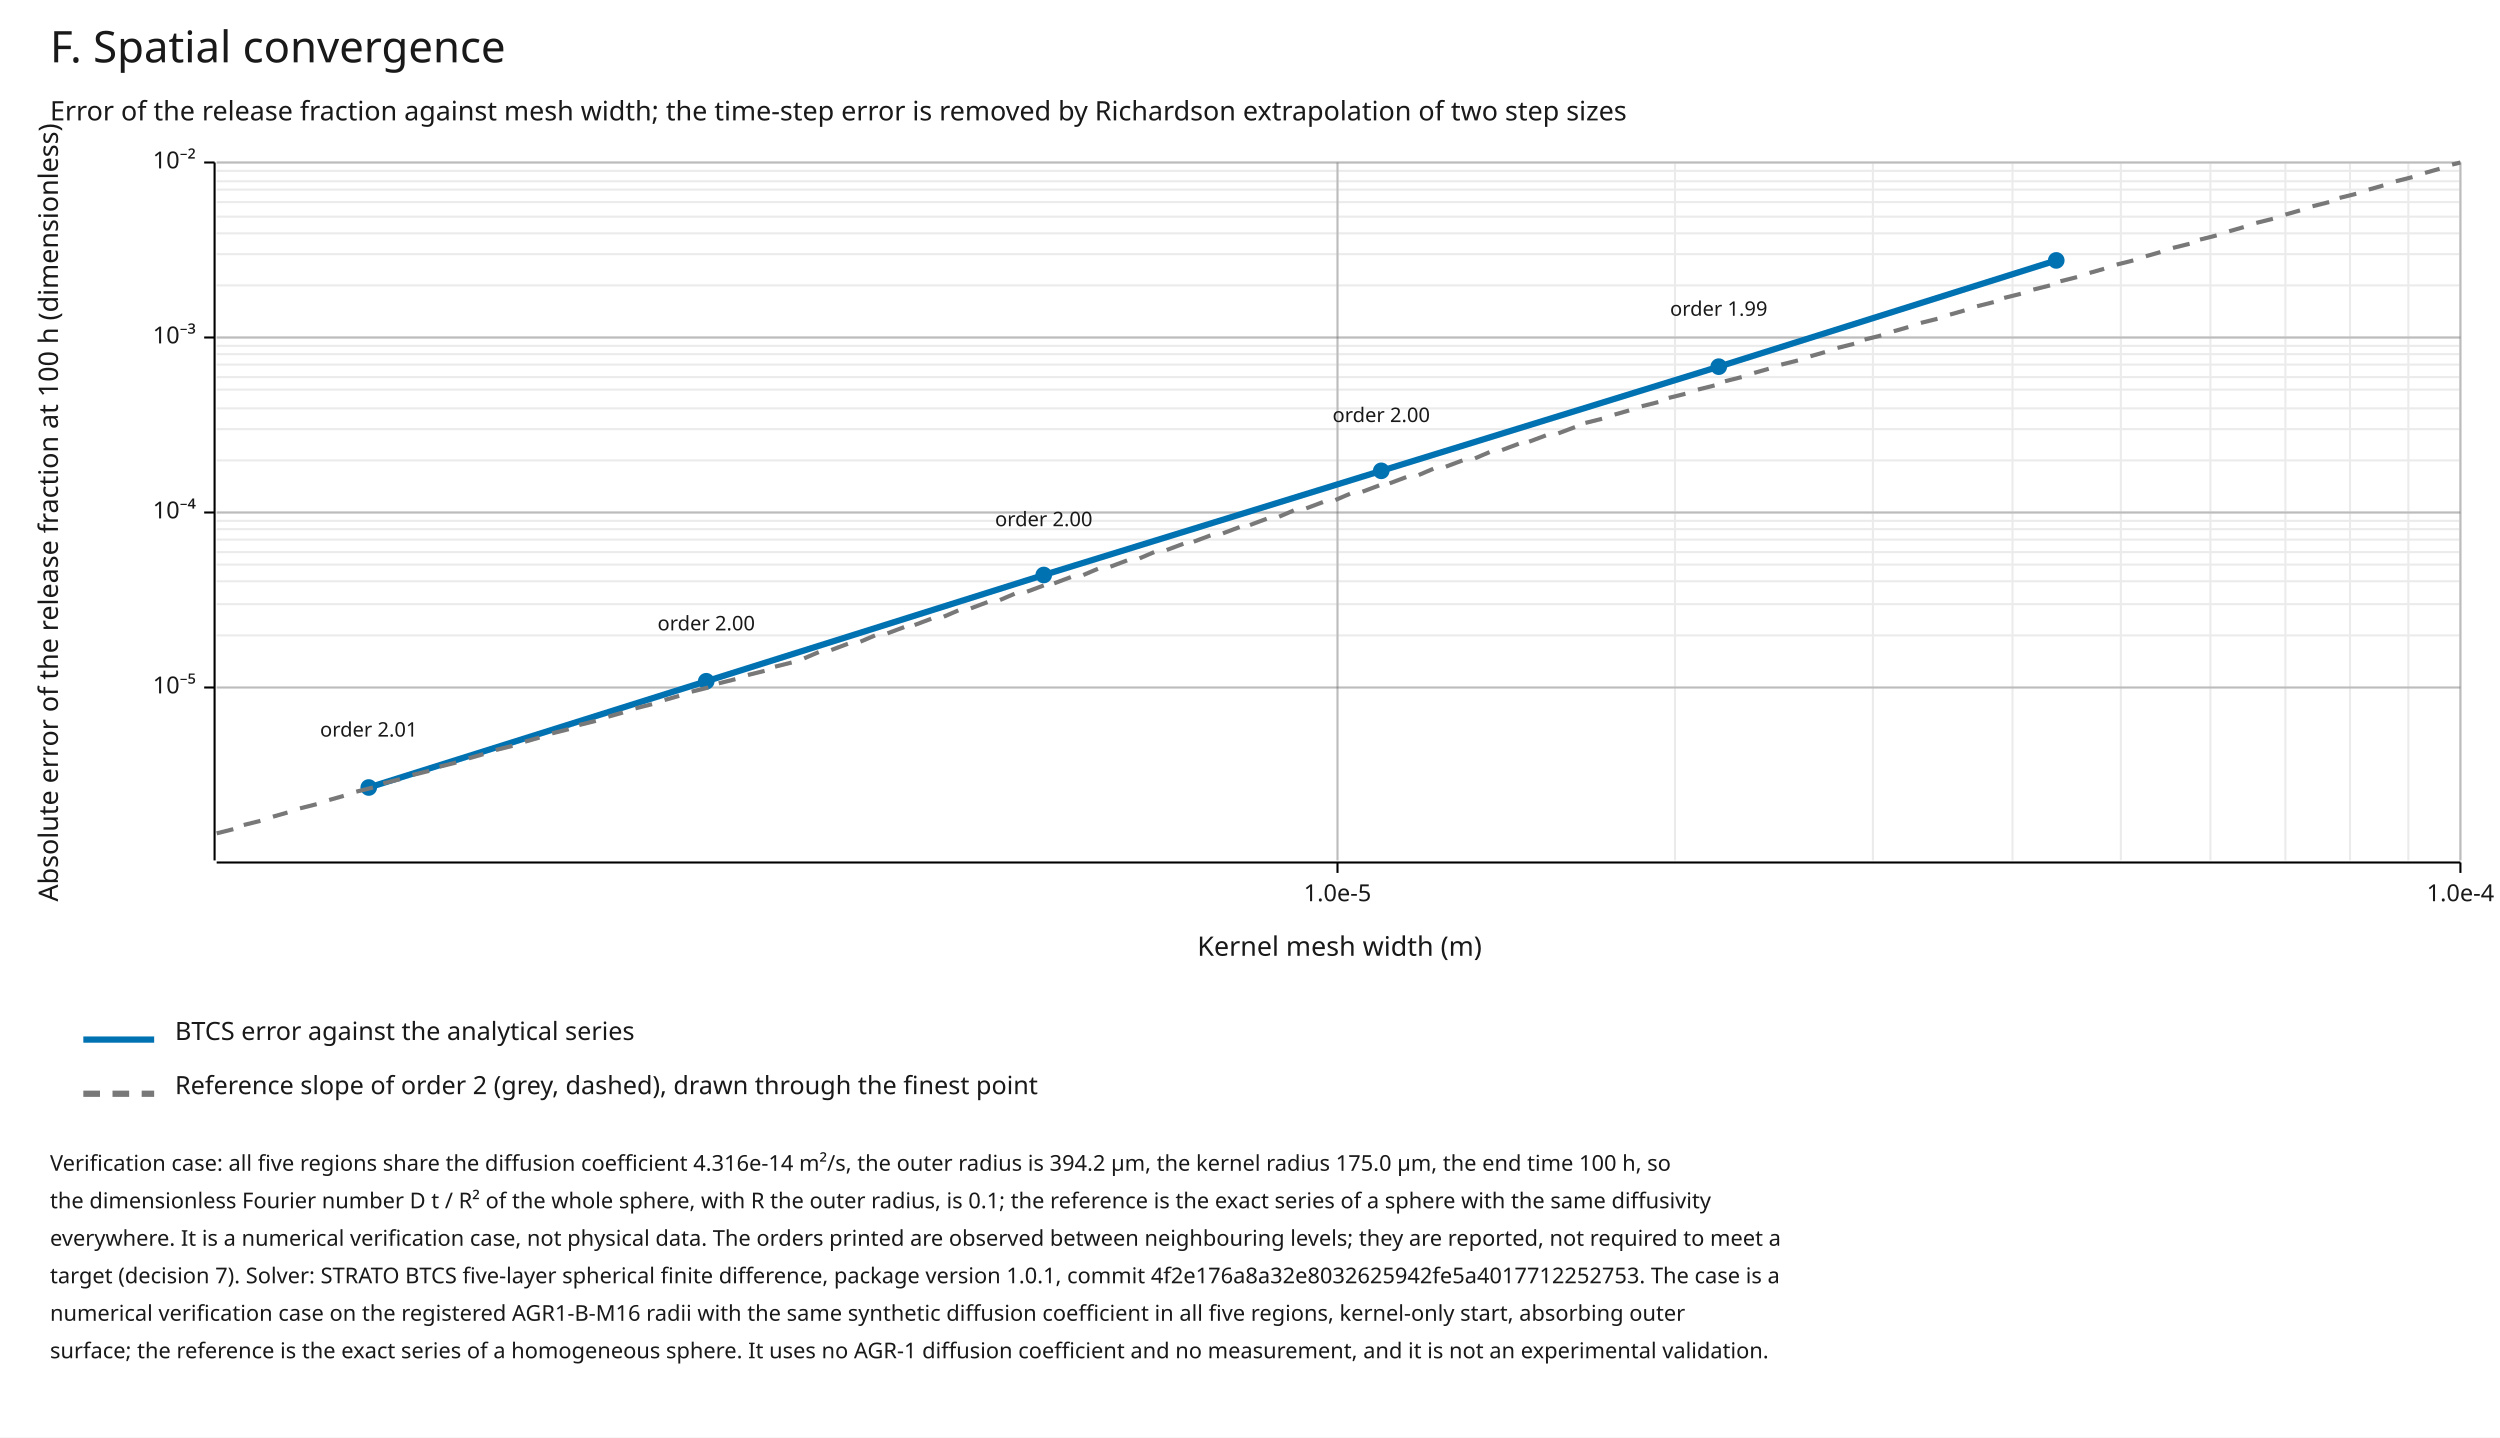
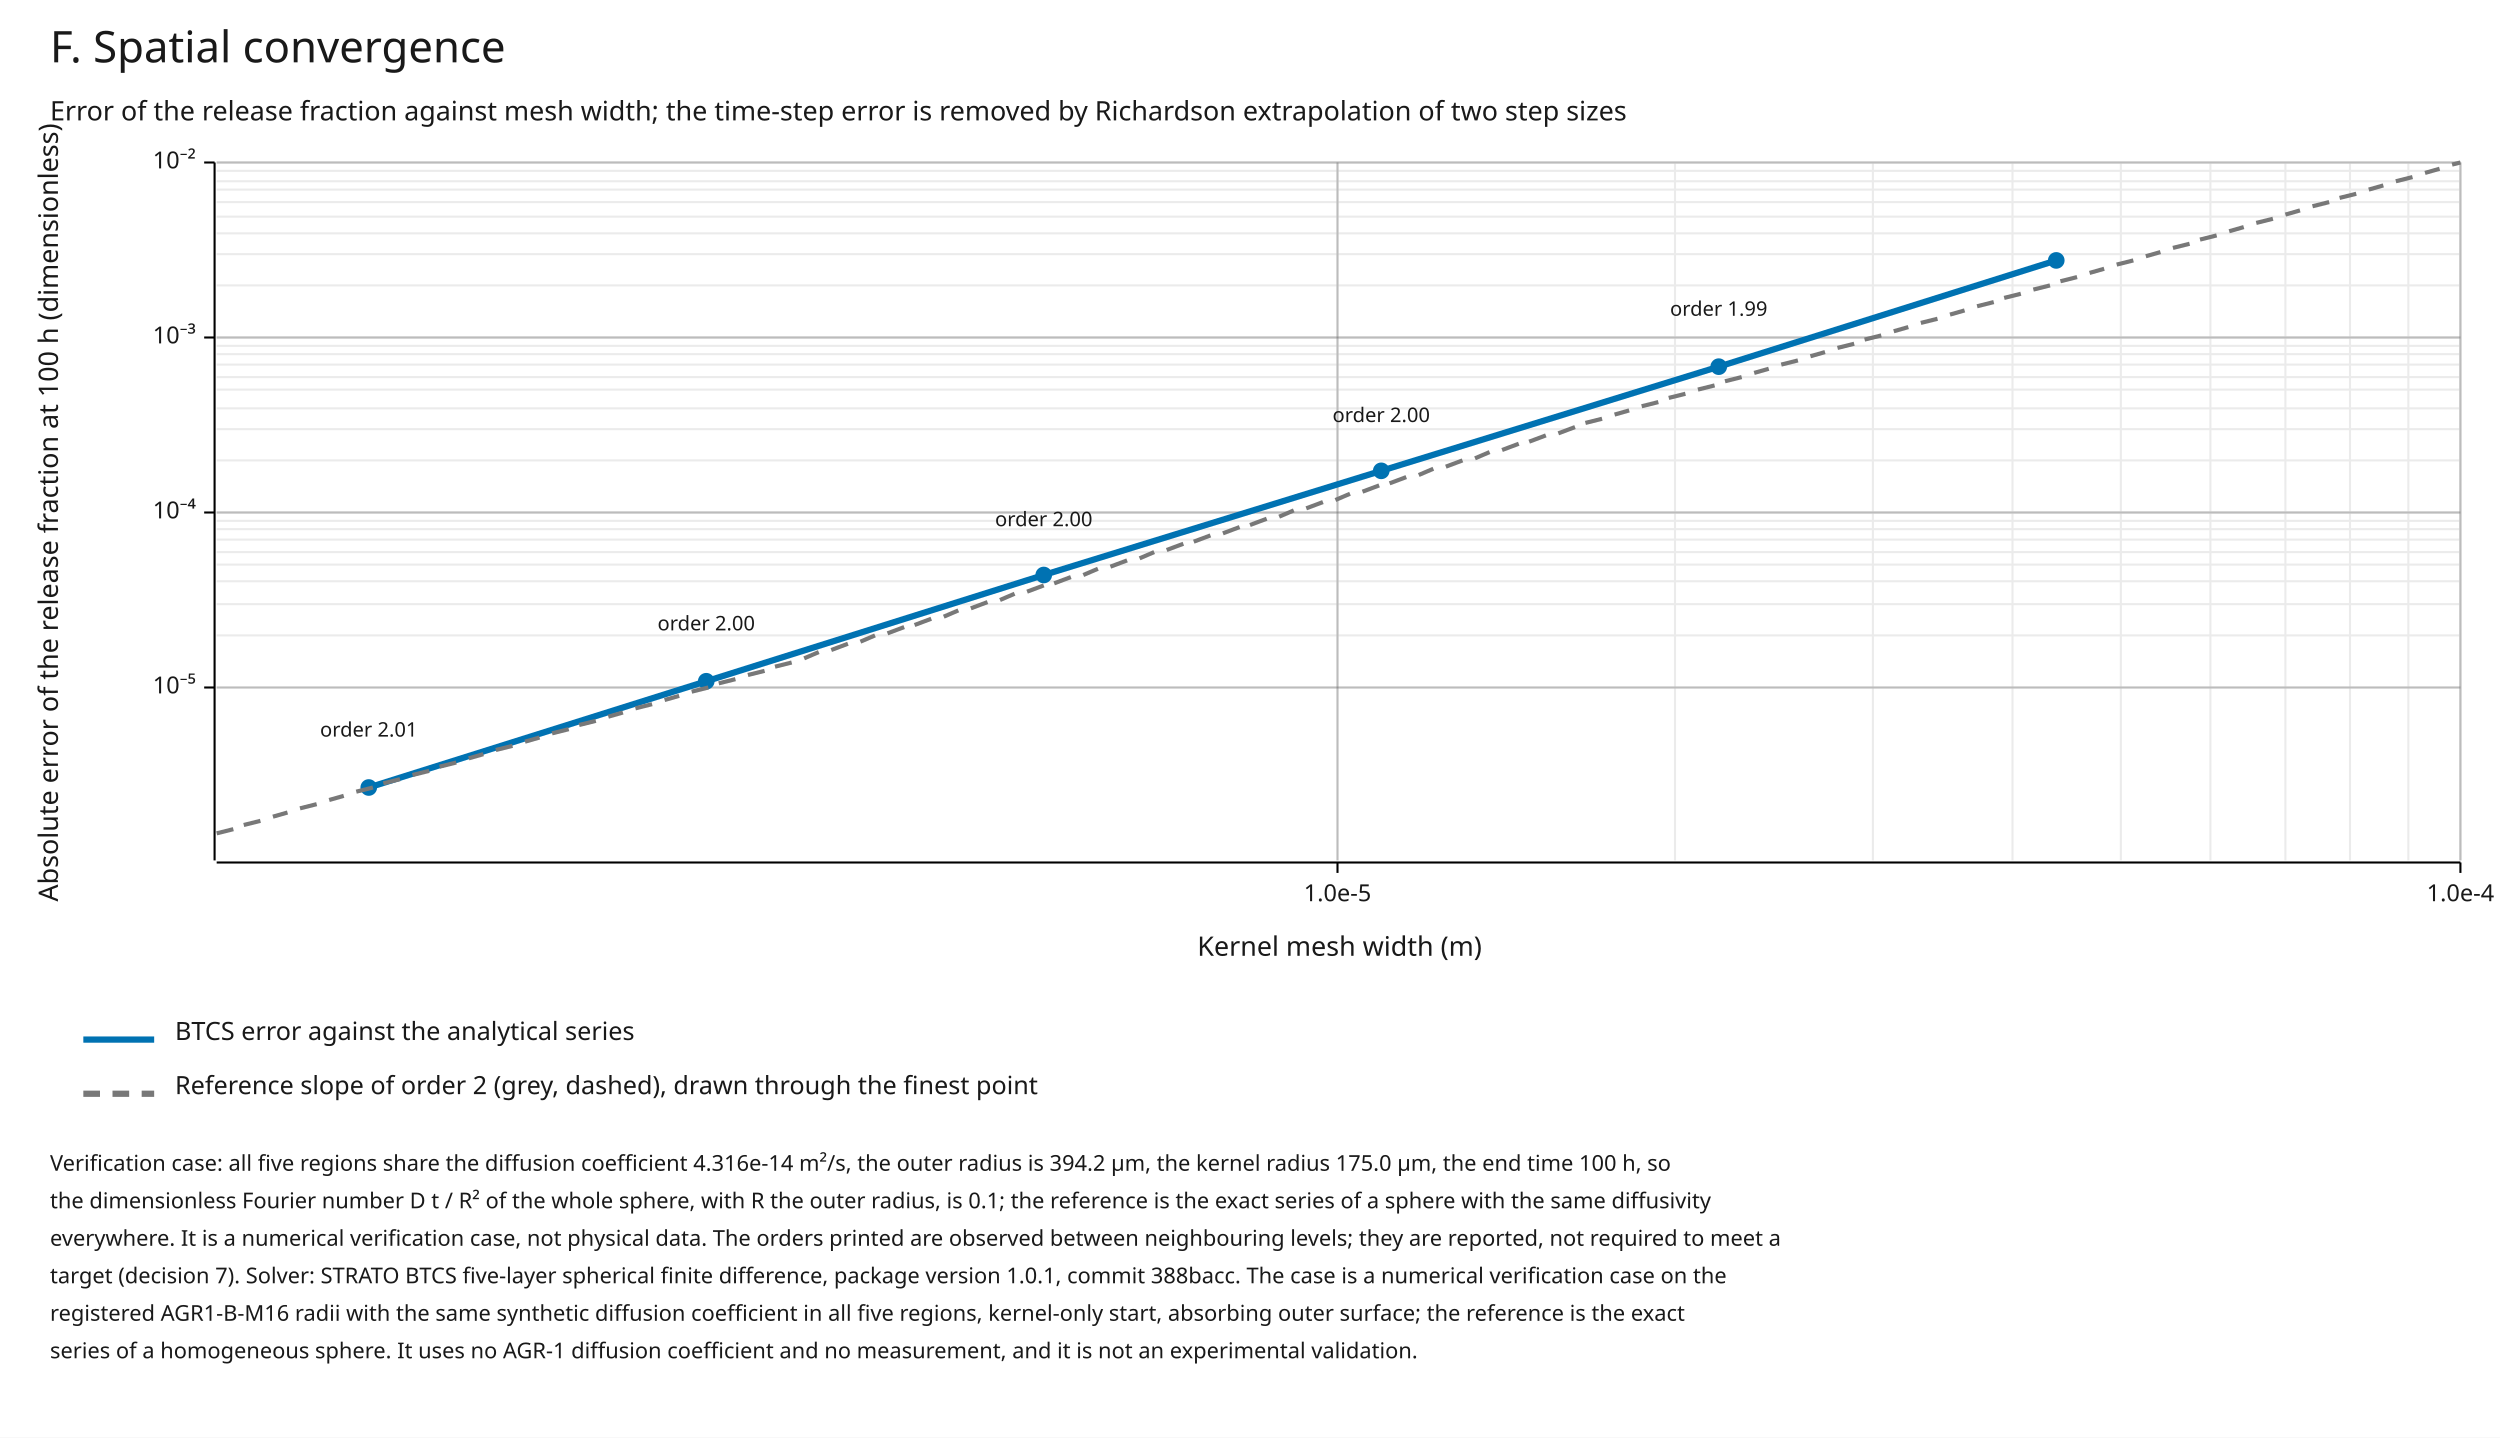
<svg xmlns="http://www.w3.org/2000/svg" width="1200" height="690" viewBox="0 0 1200 690">
  <rect x="0" y="0" width="1200" height="690" opacity="1" fill="#FFFFFF" stroke="none" />
  <text x="24" y="14" dy="0.76em" text-anchor="start" font-family="sans-serif" font-size="20.968" opacity="1" fill="#191919">
F. Spatial convergence
</text>
  <text x="24" y="48" dy="0.76em" text-anchor="start" font-family="sans-serif" font-size="12.903" opacity="1" fill="#191919">
Error of the release fraction against mesh width; the time-step error is removed by Richardson extrapolation of two step sizes
</text>
  <line opacity="1" stroke="#EBEBEB" stroke-width="1" x1="642" y1="413" x2="642" y2="78" />
  <line opacity="1" stroke="#EBEBEB" stroke-width="1" x1="804" y1="413" x2="804" y2="78" />
  <line opacity="1" stroke="#EBEBEB" stroke-width="1" x1="899" y1="413" x2="899" y2="78" />
  <line opacity="1" stroke="#EBEBEB" stroke-width="1" x1="966" y1="413" x2="966" y2="78" />
  <line opacity="1" stroke="#EBEBEB" stroke-width="1" x1="1018" y1="413" x2="1018" y2="78" />
  <line opacity="1" stroke="#EBEBEB" stroke-width="1" x1="1061" y1="413" x2="1061" y2="78" />
  <line opacity="1" stroke="#EBEBEB" stroke-width="1" x1="1097" y1="413" x2="1097" y2="78" />
  <line opacity="1" stroke="#EBEBEB" stroke-width="1" x1="1128" y1="413" x2="1128" y2="78" />
  <line opacity="1" stroke="#EBEBEB" stroke-width="1" x1="1156" y1="413" x2="1156" y2="78" />
  <line opacity="1" stroke="#EBEBEB" stroke-width="1" x1="1181" y1="413" x2="1181" y2="78" />
  <line opacity="1" stroke="#EBEBEB" stroke-width="1" x1="1181" y1="413" x2="1181" y2="78" />
  <line opacity="1" stroke="#EBEBEB" stroke-width="1" x1="104" y1="330" x2="1181" y2="330" />
  <line opacity="1" stroke="#EBEBEB" stroke-width="1" x1="104" y1="305" x2="1181" y2="305" />
  <line opacity="1" stroke="#EBEBEB" stroke-width="1" x1="104" y1="290" x2="1181" y2="290" />
  <line opacity="1" stroke="#EBEBEB" stroke-width="1" x1="104" y1="279" x2="1181" y2="279" />
  <line opacity="1" stroke="#EBEBEB" stroke-width="1" x1="104" y1="271" x2="1181" y2="271" />
  <line opacity="1" stroke="#EBEBEB" stroke-width="1" x1="104" y1="265" x2="1181" y2="265" />
  <line opacity="1" stroke="#EBEBEB" stroke-width="1" x1="104" y1="259" x2="1181" y2="259" />
  <line opacity="1" stroke="#EBEBEB" stroke-width="1" x1="104" y1="254" x2="1181" y2="254" />
  <line opacity="1" stroke="#EBEBEB" stroke-width="1" x1="104" y1="250" x2="1181" y2="250" />
  <line opacity="1" stroke="#EBEBEB" stroke-width="1" x1="104" y1="246" x2="1181" y2="246" />
  <line opacity="1" stroke="#EBEBEB" stroke-width="1" x1="104" y1="246" x2="1181" y2="246" />
  <line opacity="1" stroke="#EBEBEB" stroke-width="1" x1="104" y1="221" x2="1181" y2="221" />
  <line opacity="1" stroke="#EBEBEB" stroke-width="1" x1="104" y1="206" x2="1181" y2="206" />
  <line opacity="1" stroke="#EBEBEB" stroke-width="1" x1="104" y1="196" x2="1181" y2="196" />
  <line opacity="1" stroke="#EBEBEB" stroke-width="1" x1="104" y1="187" x2="1181" y2="187" />
  <line opacity="1" stroke="#EBEBEB" stroke-width="1" x1="104" y1="181" x2="1181" y2="181" />
  <line opacity="1" stroke="#EBEBEB" stroke-width="1" x1="104" y1="175" x2="1181" y2="175" />
  <line opacity="1" stroke="#EBEBEB" stroke-width="1" x1="104" y1="170" x2="1181" y2="170" />
  <line opacity="1" stroke="#EBEBEB" stroke-width="1" x1="104" y1="166" x2="1181" y2="166" />
  <line opacity="1" stroke="#EBEBEB" stroke-width="1" x1="104" y1="162" x2="1181" y2="162" />
  <line opacity="1" stroke="#EBEBEB" stroke-width="1" x1="104" y1="162" x2="1181" y2="162" />
  <line opacity="1" stroke="#EBEBEB" stroke-width="1" x1="104" y1="137" x2="1181" y2="137" />
  <line opacity="1" stroke="#EBEBEB" stroke-width="1" x1="104" y1="122" x2="1181" y2="122" />
  <line opacity="1" stroke="#EBEBEB" stroke-width="1" x1="104" y1="112" x2="1181" y2="112" />
  <line opacity="1" stroke="#EBEBEB" stroke-width="1" x1="104" y1="104" x2="1181" y2="104" />
  <line opacity="1" stroke="#EBEBEB" stroke-width="1" x1="104" y1="97" x2="1181" y2="97" />
  <line opacity="1" stroke="#EBEBEB" stroke-width="1" x1="104" y1="91" x2="1181" y2="91" />
  <line opacity="1" stroke="#EBEBEB" stroke-width="1" x1="104" y1="87" x2="1181" y2="87" />
  <line opacity="1" stroke="#EBEBEB" stroke-width="1" x1="104" y1="82" x2="1181" y2="82" />
  <line opacity="1" stroke="#EBEBEB" stroke-width="1" x1="104" y1="78" x2="1181" y2="78" />
  <line opacity="1" stroke="#EBEBEB" stroke-width="1" x1="104" y1="78" x2="1181" y2="78" />
  <text x="18" y="246" dy="0.76em" text-anchor="middle" font-family="sans-serif" font-size="12.903" opacity="1" fill="#191919" transform="rotate(270, 18, 246)">
Absolute error of the release fraction at 100 h (dimensionless)
</text>
  <text x="643" y="462" dy="-0.5ex" text-anchor="middle" font-family="sans-serif" font-size="12.903" opacity="1" fill="#191919">
Kernel mesh width (m)
</text>
  <line opacity="0.2" stroke="#000000" stroke-width="1" x1="642" y1="413" x2="642" y2="78" />
  <line opacity="0.2" stroke="#000000" stroke-width="1" x1="1181" y1="413" x2="1181" y2="78" />
  <line opacity="0.2" stroke="#000000" stroke-width="1" x1="104" y1="330" x2="1181" y2="330" />
  <line opacity="0.2" stroke="#000000" stroke-width="1" x1="104" y1="246" x2="1181" y2="246" />
  <line opacity="0.2" stroke="#000000" stroke-width="1" x1="104" y1="162" x2="1181" y2="162" />
  <line opacity="0.2" stroke="#000000" stroke-width="1" x1="104" y1="78" x2="1181" y2="78" />
  <polyline fill="none" opacity="1" stroke="#000000" stroke-width="1" points="103,78 103,413 " />
  <text x="94" y="330" dy="0.5ex" text-anchor="end" font-family="sans-serif" font-size="11.29" opacity="1" fill="#191919">
10⁻⁵
</text>
  <polyline fill="none" opacity="1" stroke="#000000" stroke-width="1" points="98,330 103,330 " />
  <text x="94" y="246" dy="0.5ex" text-anchor="end" font-family="sans-serif" font-size="11.29" opacity="1" fill="#191919">
10⁻⁴
</text>
  <polyline fill="none" opacity="1" stroke="#000000" stroke-width="1" points="98,246 103,246 " />
  <text x="94" y="162" dy="0.5ex" text-anchor="end" font-family="sans-serif" font-size="11.29" opacity="1" fill="#191919">
10⁻³
</text>
  <polyline fill="none" opacity="1" stroke="#000000" stroke-width="1" points="98,162 103,162 " />
  <text x="94" y="78" dy="0.5ex" text-anchor="end" font-family="sans-serif" font-size="11.29" opacity="1" fill="#191919">
10⁻²
</text>
  <polyline fill="none" opacity="1" stroke="#000000" stroke-width="1" points="98,78 103,78 " />
  <polyline fill="none" opacity="1" stroke="#000000" stroke-width="1" points="104,414 1181,414 " />
  <text x="642" y="424" dy="0.76em" text-anchor="middle" font-family="sans-serif" font-size="11.29" opacity="1" fill="#191919">
1.0e-5
</text>
  <polyline fill="none" opacity="1" stroke="#000000" stroke-width="1" points="642,414 642,419 " />
  <text x="1181" y="424" dy="0.76em" text-anchor="middle" font-family="sans-serif" font-size="11.29" opacity="1" fill="#191919">
1.0e-4
</text>
  <polyline fill="none" opacity="1" stroke="#000000" stroke-width="1" points="1181,414 1181,419 " />
  <polyline fill="none" opacity="1" stroke="#0072B2" stroke-width="3" points="987,125 825,176 663,226 501,276 339,327 177,378 " />
  <circle cx="987" cy="125" r="4" opacity="1" fill="#0072B2" stroke="none" stroke-width="1" />
  <circle cx="825" cy="176" r="4" opacity="1" fill="#0072B2" stroke="none" stroke-width="1" />
  <circle cx="663" cy="226" r="4" opacity="1" fill="#0072B2" stroke="none" stroke-width="1" />
  <circle cx="501" cy="276" r="4" opacity="1" fill="#0072B2" stroke="none" stroke-width="1" />
  <circle cx="339" cy="327" r="4" opacity="1" fill="#0072B2" stroke="none" stroke-width="1" />
  <circle cx="177" cy="378" r="4" opacity="1" fill="#0072B2" stroke="none" stroke-width="1" />
  <polyline fill="none" opacity="1" stroke="#787878" stroke-width="2" points="104,400 112,398 " />
  <polyline fill="none" opacity="1" stroke="#787878" stroke-width="2" points="117,396 125,394 " />
  <polyline fill="none" opacity="1" stroke="#787878" stroke-width="2" points="131,392 138,390 " />
  <polyline fill="none" opacity="1" stroke="#787878" stroke-width="2" points="144,388 152,386 " />
  <polyline fill="none" opacity="1" stroke="#787878" stroke-width="2" points="158,384 165,382 " />
  <polyline fill="none" opacity="1" stroke="#787878" stroke-width="2" points="171,380 179,378 " />
  <polyline fill="none" opacity="1" stroke="#787878" stroke-width="2" points="184,376 192,374 " />
  <polyline fill="none" opacity="1" stroke="#787878" stroke-width="2" points="198,372 206,370 " />
  <polyline fill="none" opacity="1" stroke="#787878" stroke-width="2" points="211,368 219,366 " />
  <polyline fill="none" opacity="1" stroke="#787878" stroke-width="2" points="225,364 232,362 " />
  <polyline fill="none" opacity="1" stroke="#787878" stroke-width="2" points="238,360 246,358 " />
  <polyline fill="none" opacity="1" stroke="#787878" stroke-width="2" points="252,356 259,354 " />
  <polyline fill="none" opacity="1" stroke="#787878" stroke-width="2" points="265,352 273,350 " />
  <polyline fill="none" opacity="1" stroke="#787878" stroke-width="2" points="278,348 286,346 " />
  <polyline fill="none" opacity="1" stroke="#787878" stroke-width="2" points="292,344 299,342 " />
  <polyline fill="none" opacity="1" stroke="#787878" stroke-width="2" points="305,340 313,338 " />
  <polyline fill="none" opacity="1" stroke="#787878" stroke-width="2" points="319,336 326,334 " />
  <polyline fill="none" opacity="1" stroke="#787878" stroke-width="2" points="332,332 340,330 " />
  <polyline fill="none" opacity="1" stroke="#787878" stroke-width="2" points="345,328 353,326 " />
  <polyline fill="none" opacity="1" stroke="#787878" stroke-width="2" points="359,324 367,322 " />
  <polyline fill="none" opacity="1" stroke="#787878" stroke-width="2" points="372,320 380,318 " />
  <polyline fill="none" opacity="1" stroke="#787878" stroke-width="2" points="386,316 393,313 " />
  <polyline fill="none" opacity="1" stroke="#787878" stroke-width="2" points="399,312 407,309 " />
  <polyline fill="none" opacity="1" stroke="#787878" stroke-width="2" points="413,308 420,305 " />
  <polyline fill="none" opacity="1" stroke="#787878" stroke-width="2" points="426,304 434,301 " />
  <polyline fill="none" opacity="1" stroke="#787878" stroke-width="2" points="439,300 447,297 " />
  <polyline fill="none" opacity="1" stroke="#787878" stroke-width="2" points="453,296 460,293 " />
  <polyline fill="none" opacity="1" stroke="#787878" stroke-width="2" points="466,292 474,289 " />
  <polyline fill="none" opacity="1" stroke="#787878" stroke-width="2" points="480,288 487,285 " />
  <polyline fill="none" opacity="1" stroke="#787878" stroke-width="2" points="493,284 501,281 " />
  <polyline fill="none" opacity="1" stroke="#787878" stroke-width="2" points="506,280 514,277 " />
  <polyline fill="none" opacity="1" stroke="#787878" stroke-width="2" points="520,276 527,273 " />
  <polyline fill="none" opacity="1" stroke="#787878" stroke-width="2" points="533,272 541,269 " />
  <polyline fill="none" opacity="1" stroke="#787878" stroke-width="2" points="547,268 554,265 " />
  <polyline fill="none" opacity="1" stroke="#787878" stroke-width="2" points="560,264 568,261 " />
  <polyline fill="none" opacity="1" stroke="#787878" stroke-width="2" points="573,260 581,257 " />
  <polyline fill="none" opacity="1" stroke="#787878" stroke-width="2" points="587,256 595,253 " />
  <polyline fill="none" opacity="1" stroke="#787878" stroke-width="2" points="600,252 608,249 " />
  <polyline fill="none" opacity="1" stroke="#787878" stroke-width="2" points="614,248 621,245 " />
  <polyline fill="none" opacity="1" stroke="#787878" stroke-width="2" points="627,244 635,241 " />
  <polyline fill="none" opacity="1" stroke="#787878" stroke-width="2" points="641,240 648,237 " />
  <polyline fill="none" opacity="1" stroke="#787878" stroke-width="2" points="654,236 662,233 " />
  <polyline fill="none" opacity="1" stroke="#787878" stroke-width="2" points="667,232 675,229 " />
  <polyline fill="none" opacity="1" stroke="#787878" stroke-width="2" points="681,228 688,225 " />
  <polyline fill="none" opacity="1" stroke="#787878" stroke-width="2" points="694,224 702,221 " />
  <polyline fill="none" opacity="1" stroke="#787878" stroke-width="2" points="708,220 715,217 " />
  <polyline fill="none" opacity="1" stroke="#787878" stroke-width="2" points="721,216 729,213 " />
  <polyline fill="none" opacity="1" stroke="#787878" stroke-width="2" points="734,212 742,209 " />
  <polyline fill="none" opacity="1" stroke="#787878" stroke-width="2" points="748,208 756,205 " />
  <polyline fill="none" opacity="1" stroke="#787878" stroke-width="2" points="761,203 769,201 " />
  <polyline fill="none" opacity="1" stroke="#787878" stroke-width="2" points="775,199 782,197 " />
  <polyline fill="none" opacity="1" stroke="#787878" stroke-width="2" points="788,195 796,193 " />
  <polyline fill="none" opacity="1" stroke="#787878" stroke-width="2" points="801,191 809,189 " />
  <polyline fill="none" opacity="1" stroke="#787878" stroke-width="2" points="815,187 823,185 " />
  <polyline fill="none" opacity="1" stroke="#787878" stroke-width="2" points="828,183 836,181 " />
  <polyline fill="none" opacity="1" stroke="#787878" stroke-width="2" points="842,179 849,177 " />
  <polyline fill="none" opacity="1" stroke="#787878" stroke-width="2" points="855,175 863,173 " />
  <polyline fill="none" opacity="1" stroke="#787878" stroke-width="2" points="869,171 876,169 " />
  <polyline fill="none" opacity="1" stroke="#787878" stroke-width="2" points="882,167 890,165 " />
  <polyline fill="none" opacity="1" stroke="#787878" stroke-width="2" points="895,163 903,161 " />
  <polyline fill="none" opacity="1" stroke="#787878" stroke-width="2" points="909,159 916,157 " />
  <polyline fill="none" opacity="1" stroke="#787878" stroke-width="2" points="922,155 930,153 " />
  <polyline fill="none" opacity="1" stroke="#787878" stroke-width="2" points="936,151 943,149 " />
  <polyline fill="none" opacity="1" stroke="#787878" stroke-width="2" points="949,147 957,145 " />
  <polyline fill="none" opacity="1" stroke="#787878" stroke-width="2" points="962,143 970,141 " />
  <polyline fill="none" opacity="1" stroke="#787878" stroke-width="2" points="976,139 984,137 " />
  <polyline fill="none" opacity="1" stroke="#787878" stroke-width="2" points="989,135 997,133 " />
  <polyline fill="none" opacity="1" stroke="#787878" stroke-width="2" points="1003,131 1010,129 " />
  <polyline fill="none" opacity="1" stroke="#787878" stroke-width="2" points="1016,127 1024,125 " />
  <polyline fill="none" opacity="1" stroke="#787878" stroke-width="2" points="1030,123 1037,121 " />
  <polyline fill="none" opacity="1" stroke="#787878" stroke-width="2" points="1043,119 1051,117 " />
  <polyline fill="none" opacity="1" stroke="#787878" stroke-width="2" points="1056,115 1064,113 " />
  <polyline fill="none" opacity="1" stroke="#787878" stroke-width="2" points="1070,111 1077,109 " />
  <polyline fill="none" opacity="1" stroke="#787878" stroke-width="2" points="1083,107 1091,105 " />
  <polyline fill="none" opacity="1" stroke="#787878" stroke-width="2" points="1097,103 1104,101 " />
  <polyline fill="none" opacity="1" stroke="#787878" stroke-width="2" points="1110,99 1118,97 " />
  <polyline fill="none" opacity="1" stroke="#787878" stroke-width="2" points="1123,95 1131,93 " />
  <polyline fill="none" opacity="1" stroke="#787878" stroke-width="2" points="1137,91 1144,89 " />
  <polyline fill="none" opacity="1" stroke="#787878" stroke-width="2" points="1150,87 1158,85 " />
  <polyline fill="none" opacity="1" stroke="#787878" stroke-width="2" points="1164,83 1171,81 " />
  <polyline fill="none" opacity="1" stroke="#787878" stroke-width="2" points="1177,79 1181,78 " />
  <text x="825" y="154" dy="-0.5ex" text-anchor="middle" font-family="sans-serif" font-size="9.677" opacity="1" fill="#191919">
order 1.99
</text>
  <text x="663" y="205" dy="-0.5ex" text-anchor="middle" font-family="sans-serif" font-size="9.677" opacity="1" fill="#191919">
order 2.00
</text>
  <text x="501" y="255" dy="-0.5ex" text-anchor="middle" font-family="sans-serif" font-size="9.677" opacity="1" fill="#191919">
order 2.00
</text>
  <text x="339" y="305" dy="-0.5ex" text-anchor="middle" font-family="sans-serif" font-size="9.677" opacity="1" fill="#191919">
order 2.00
</text>
  <text x="177" y="356" dy="-0.5ex" text-anchor="middle" font-family="sans-serif" font-size="9.677" opacity="1" fill="#191919">
order 2.01
</text>
  <polyline fill="none" opacity="1" stroke="#0072B2" stroke-width="3" points="40,499 74,499 " />
  <text x="84" y="490" dy="0.76em" text-anchor="start" font-family="sans-serif" font-size="12.097" opacity="1" fill="#191919">
BTCS error against the analytical series
</text>
  <polyline fill="none" opacity="1" stroke="#787878" stroke-width="3" points="40,525 48,525 " />
  <polyline fill="none" opacity="1" stroke="#787878" stroke-width="3" points="54,525 62,525 " />
  <polyline fill="none" opacity="1" stroke="#787878" stroke-width="3" points="68,525 74,525 " />
  <text x="84" y="516" dy="0.76em" text-anchor="start" font-family="sans-serif" font-size="12.097" opacity="1" fill="#191919">
Reference slope of order 2 (grey, dashed), drawn through the finest point
</text>
  <text x="24" y="554" dy="0.76em" text-anchor="start" font-family="sans-serif" font-size="10.484" opacity="1" fill="#191919">
Verification case: all five regions share the diffusion coefficient 4.316e-14 m²/s, the outer radius is 394.2 µm, the kernel radius 175.0 µm, the end time 100 h, so
</text>
  <text x="24" y="572" dy="0.76em" text-anchor="start" font-family="sans-serif" font-size="10.484" opacity="1" fill="#191919">
the dimensionless Fourier number D t / R² of the whole sphere, with R the outer radius, is 0.1; the reference is the exact series of a sphere with the same diffusivity
</text>
  <text x="24" y="590" dy="0.76em" text-anchor="start" font-family="sans-serif" font-size="10.484" opacity="1" fill="#191919">
everywhere. It is a numerical verification case, not physical data. The orders printed are observed between neighbouring levels; they are reported, not required to meet a
</text>
  <text x="24" y="608" dy="0.76em" text-anchor="start" font-family="sans-serif" font-size="10.484" opacity="1" fill="#191919">
- target (decision 7). Solver: STRATO BTCS five-layer spherical finite difference, package version 1.0.1, commit 4f2e176a8a32e8032625942fe5a4017712252753. The case is a
+ target (decision 7). Solver: STRATO BTCS five-layer spherical finite difference, package version 1.0.1, commit 388bacc. The case is a numerical verification case on the
</text>
  <text x="24" y="626" dy="0.76em" text-anchor="start" font-family="sans-serif" font-size="10.484" opacity="1" fill="#191919">
- numerical verification case on the registered AGR1-B-M16 radii with the same synthetic diffusion coefficient in all five regions, kernel-only start, absorbing outer
+ registered AGR1-B-M16 radii with the same synthetic diffusion coefficient in all five regions, kernel-only start, absorbing outer surface; the reference is the exact
</text>
  <text x="24" y="644" dy="0.76em" text-anchor="start" font-family="sans-serif" font-size="10.484" opacity="1" fill="#191919">
- surface; the reference is the exact series of a homogeneous sphere. It uses no AGR-1 diffusion coefficient and no measurement, and it is not an experimental validation.
+ series of a homogeneous sphere. It uses no AGR-1 diffusion coefficient and no measurement, and it is not an experimental validation.
</text>
</svg>
